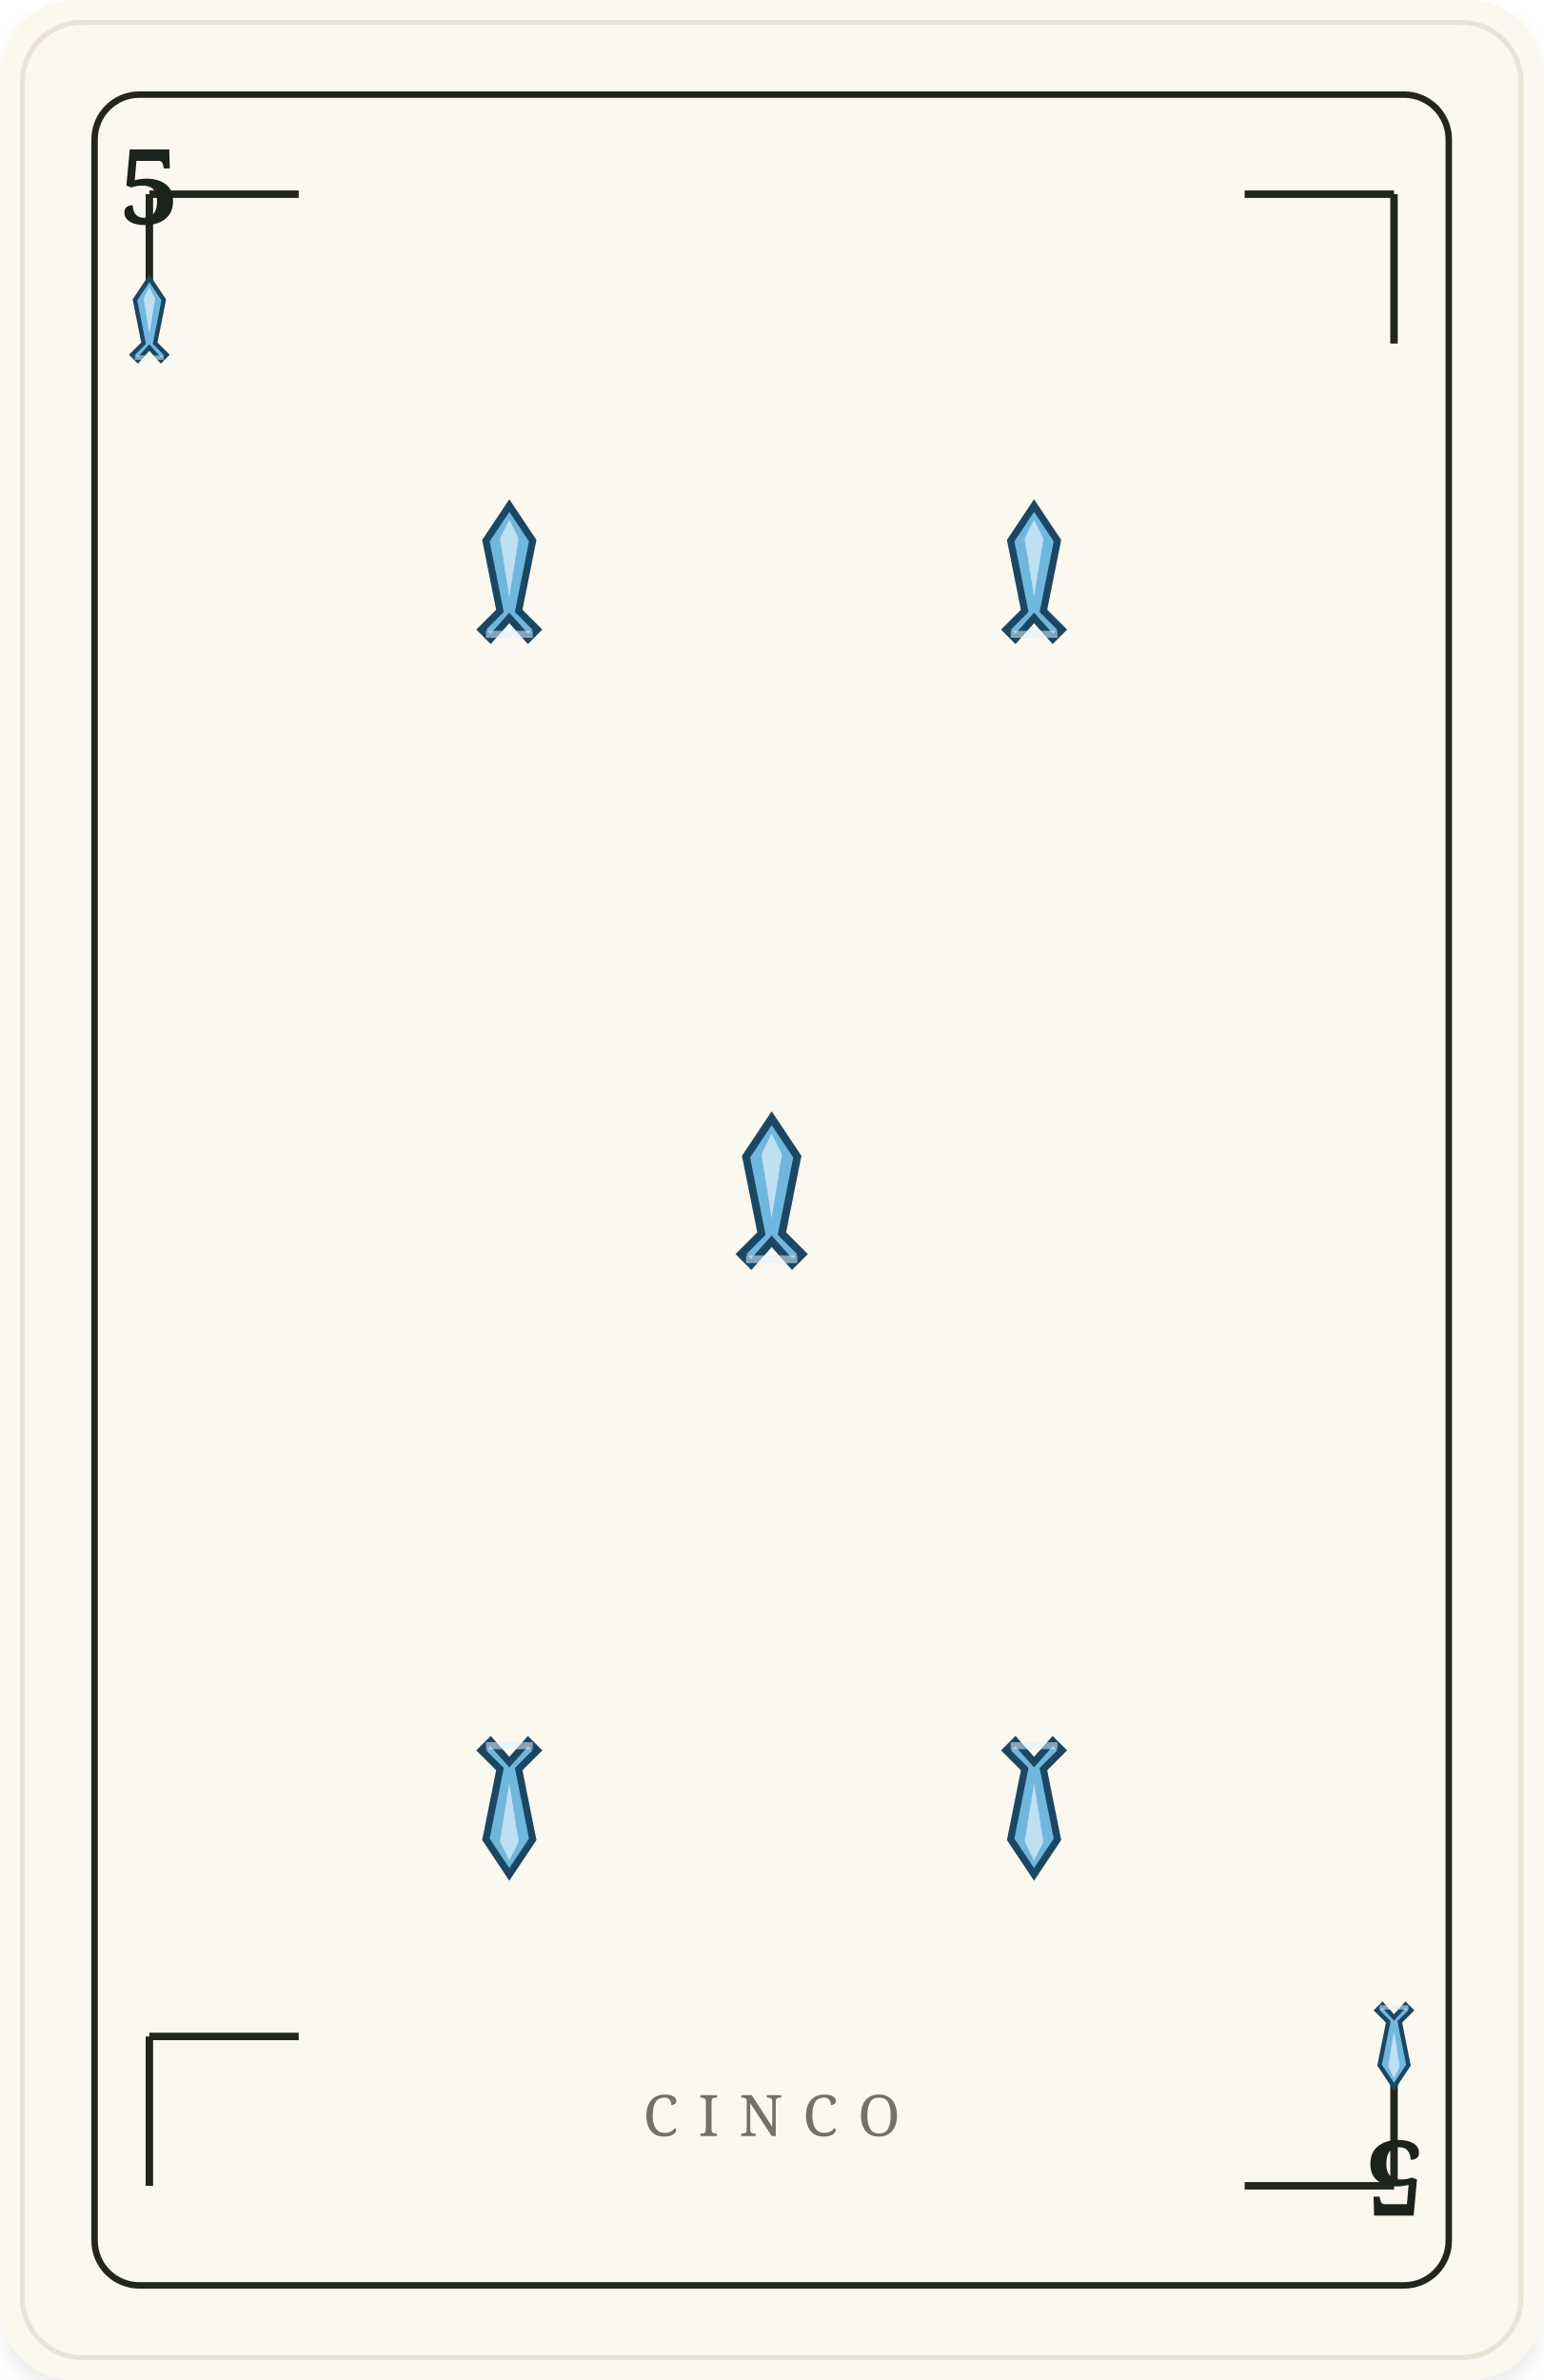
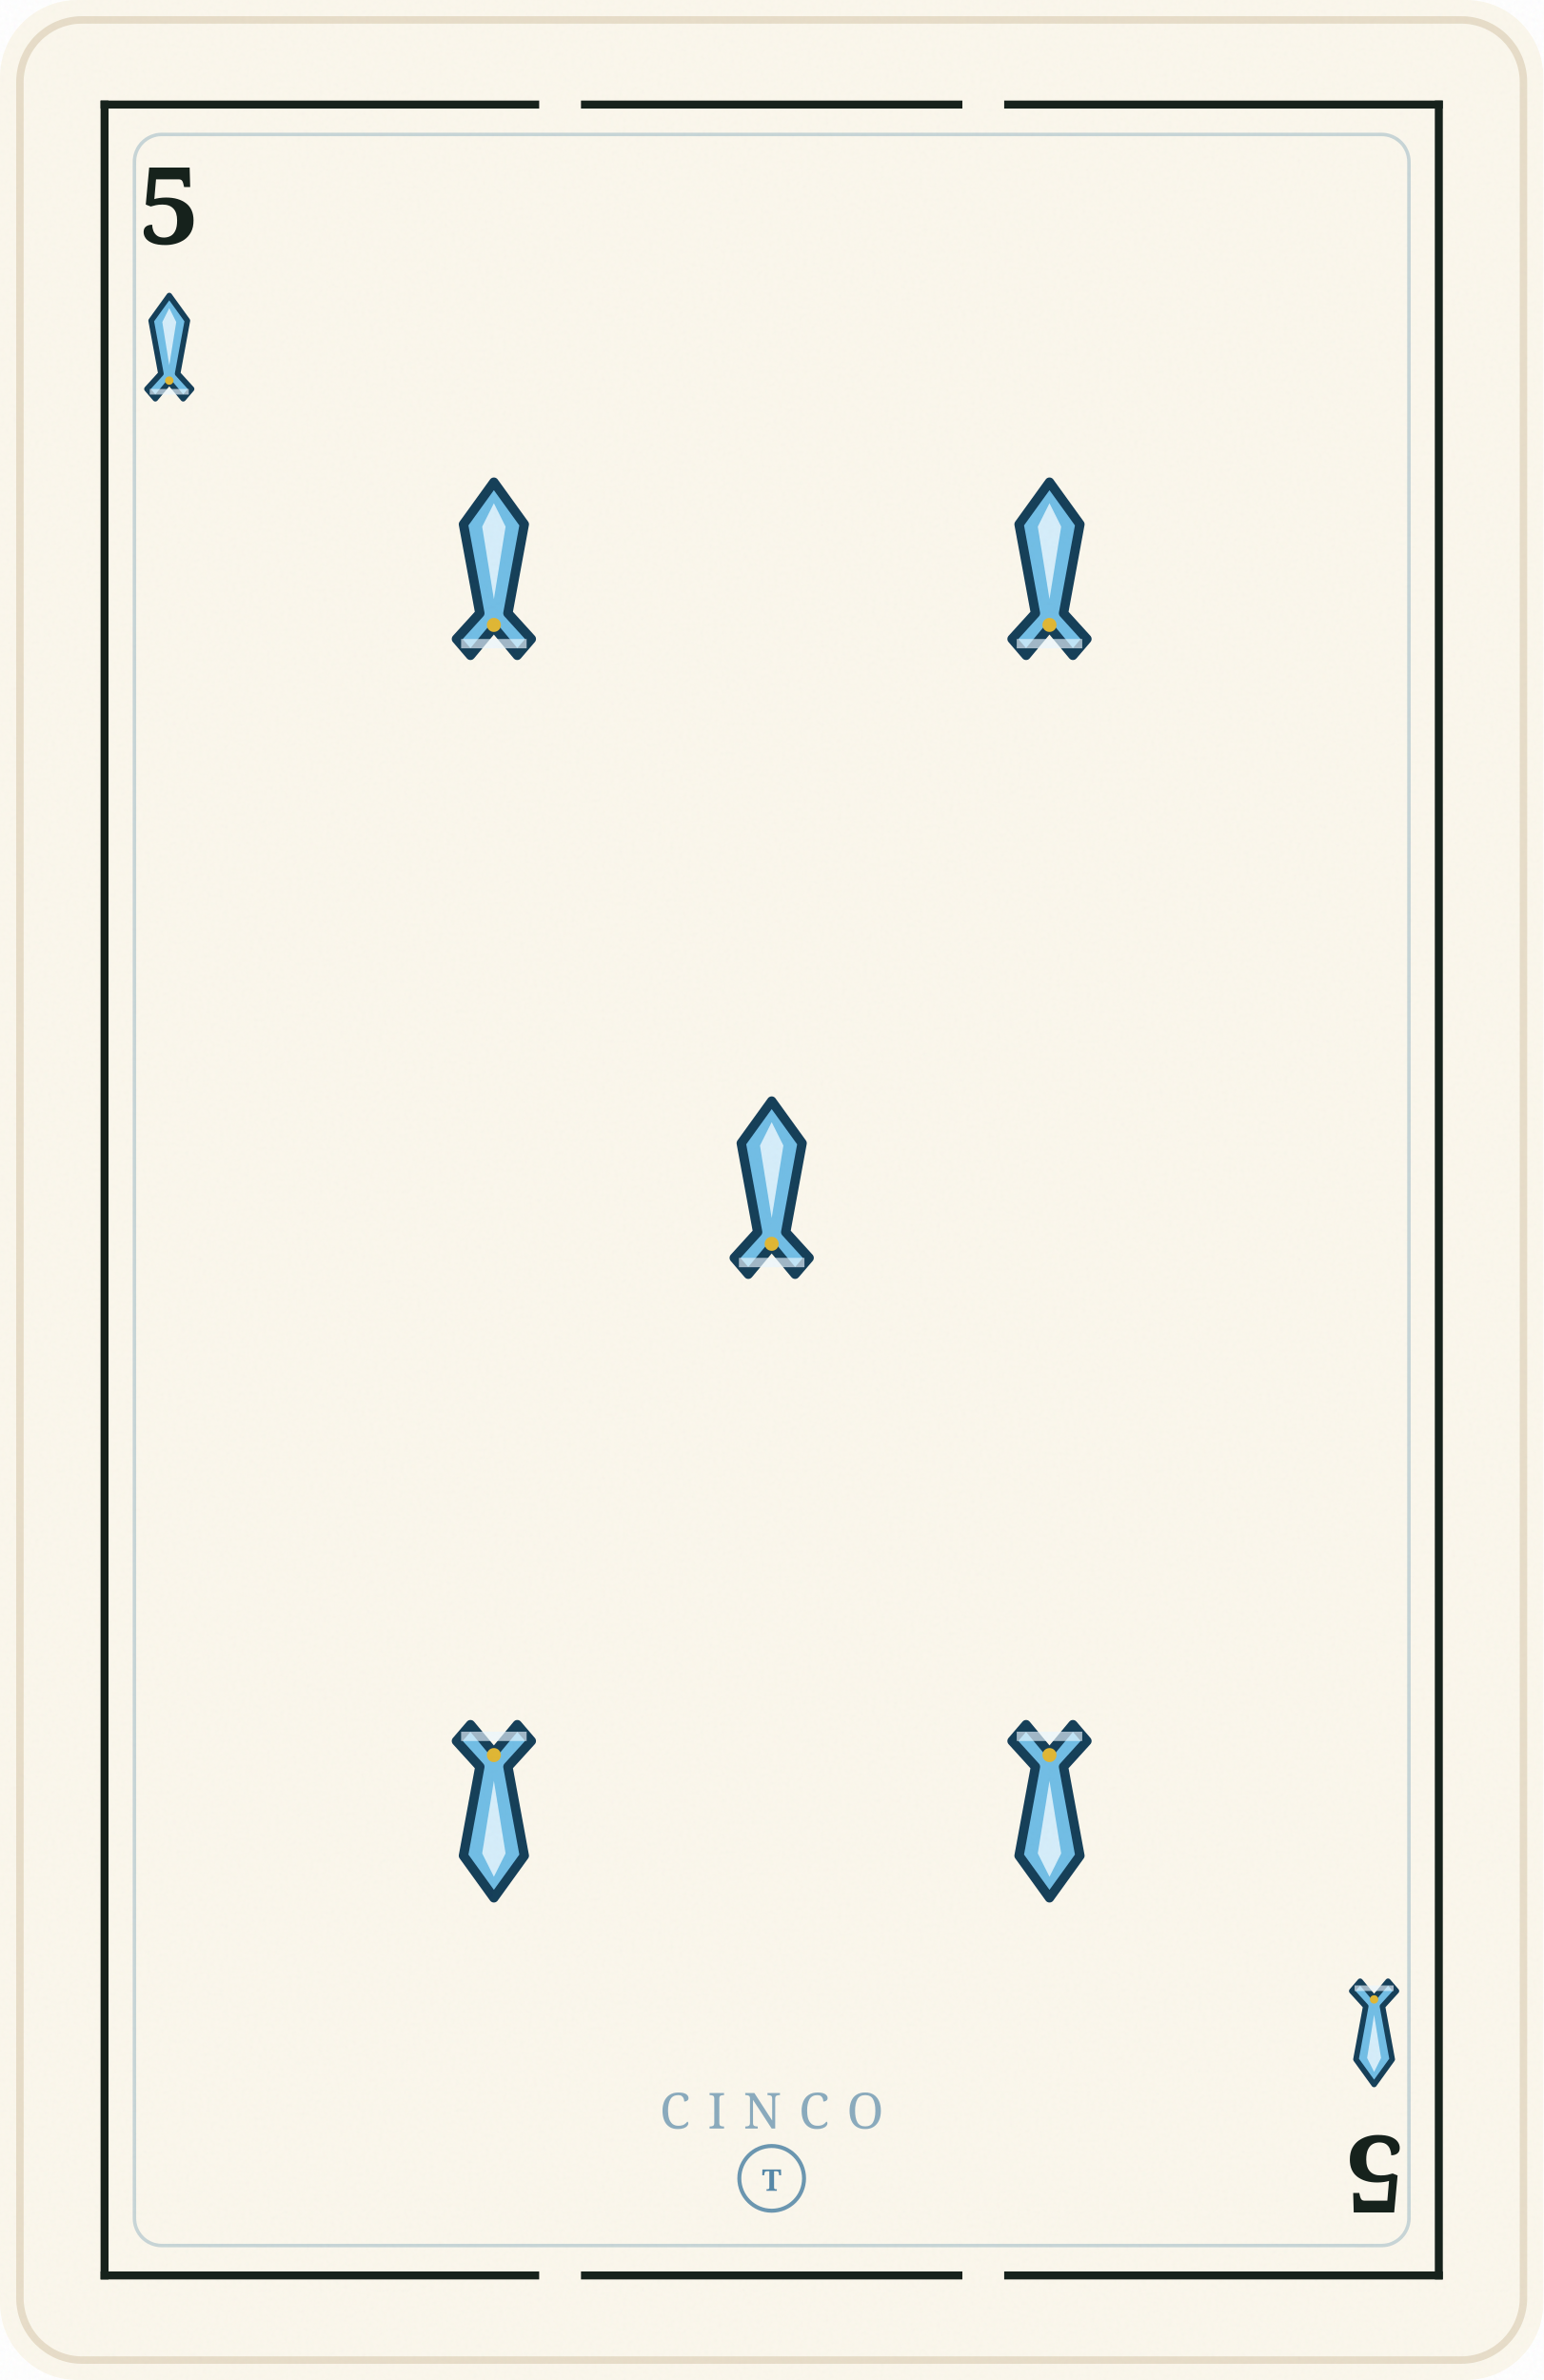
- <svg xmlns="http://www.w3.org/2000/svg" width="620" height="956" viewBox="0 0 620 956">
+ <svg xmlns="http://www.w3.org/2000/svg" width="620" height="956" viewBox="0 0 620 956" role="img" aria-label="Carta española de espadas">
  <defs>
-     <filter id="shadow" x="-20%" y="-20%" width="140%" height="140%">
-       <feDropShadow dx="0" dy="5" stdDeviation="4" flood-opacity=".08" />
+     <filter id="paper" x="-10%" y="-10%" width="120%" height="120%">
+       <feTurbulence type="fractalNoise" baseFrequency=".58" numOctaves="2" seed="9" result="noise" />
+       <feColorMatrix in="noise" type="matrix" values="1 0 0 0 0  0 1 0 0 0  0 0 1 0 0  0 0 0 .055 0" result="grain" />
+       <feBlend in="SourceGraphic" in2="grain" mode="multiply" />
    </filter>
-     <linearGradient id="oroFill" x1="0" x2="1">
-       <stop offset="0" stop-color="#f7db89" />
-       <stop offset="1" stop-color="#d19309" />
+     <filter id="inkShadow" x="-25%" y="-25%" width="150%" height="150%">
+       <feDropShadow dx="0" dy="3" stdDeviation="2.4" flood-color="#2A1E12" flood-opacity=".16" />
+     </filter>
+     <linearGradient id="gold" x1="0" y1="0" x2="1" y2="1">
+       <stop offset="0" stop-color="#FFE88B" />
+       <stop offset=".5" stop-color="#72BEE5" />
+       <stop offset="1" stop-color="#2F6E98" />
    </linearGradient>
+     <linearGradient id="robe" x1="0" y1="0" x2="0" y2="1">
+       <stop offset="0" stop-color="#D94B42" />
+       <stop offset="1" stop-color="#2F6E98" />
+     </linearGradient>
+     <pattern id="brocade" width="30" height="30" patternUnits="userSpaceOnUse">
+       <rect width="30" height="30" fill="#D94B42" />
+       <path d="M15 3L23 15L15 27L7 15Z" fill="none" stroke="#E0B736" stroke-width="2.3" opacity=".7" />
+       <circle cx="15" cy="15" r="2.4" fill="#DDF3FF" opacity=".82" />
+     </pattern>
+     <pattern id="capePattern" width="34" height="34" patternUnits="userSpaceOnUse">
+       <rect width="34" height="34" fill="#61A9D0" />
+       <path d="M0 17H34M17 0V34" stroke="#F7E6BA" stroke-width="1.6" opacity=".32" />
+     </pattern>
  </defs>
-   <g filter="url(#shadow)">
-     <rect width="620" height="956" rx="30" fill="#fbf8f0" />
-     <rect x="9" y="9" width="602" height="938" rx="24" fill="none" stroke="#ebe3d4" stroke-width="2" />
-     <rect x="38" y="38" width="544" height="880" rx="18" fill="none" stroke="#23251f" stroke-width="2.6" />
-     <path d="M60 78H120M60 78V138" stroke="#23251f" stroke-width="3" />
-     <path d="M500 78H560M560 78V138" stroke="#23251f" stroke-width="3" />
-     <path d="M60 818H120M60 818V878" stroke="#23251f" stroke-width="3" />
-     <path d="M500 878H560M560 818V878" stroke="#23251f" stroke-width="3" />
-     <g transform="translate(60 90)">
-       <text x="0" y="0" text-anchor="middle" font-family="Georgia,serif" font-size="42" font-weight="700" fill="#1d211b">5</text>
-       <g transform="translate(0 38) scale(.58)">
-         <path d="M0 -28L10 -13L4 17L12 25L8 29L0 20L-8 29L-12 25L-4 17L-10 -13Z" fill="#70b7dd" stroke="#1d4664" stroke-width="3" />
-         <path d="M0 -22L4 -14L0 11L-4 -14Z" fill="#def0fb" opacity=".72" />
-         <path d="M-10 27H10" stroke="#dff1fb" stroke-width="3" opacity=".55" />
+   <g filter="url(#paper)">
+     <rect width="620" height="956" rx="31" fill="#FBF7EC" />
+     <rect x="8" y="8" width="604" height="940" rx="25" fill="none" stroke="#E7DDC9" stroke-width="3" />
+     <g fill="none" stroke="#17211C" stroke-width="3.2" stroke-linecap="square">
+       <path d="M42 42H215.0 M235.0 42H385.0 M405.0 42H578" />
+       <path d="M42 914H215.0 M235.0 914H385.0 M405.0 914H578" />
+       <path d="M42 42V914M578 42V914" />
+     </g>
+     <rect x="54" y="54" width="512" height="848" rx="11" fill="none" stroke="#2F6E98" stroke-width="1.4" opacity=".25" />
+     <circle cx="310" cy="875" r="13" fill="#FBF7EC" stroke="#2F6E98" stroke-width="1.6" opacity=".7" />
+     <text x="310" y="880" text-anchor="middle" font-family="Georgia,serif" font-size="12" font-weight="700" fill="#2F6E98" opacity=".8">T</text>
+     <g transform="translate(68 98)">
+       <text x="0" y="0" text-anchor="middle" font-family="Georgia,serif" font-size="43" font-weight="700" fill="#17211C">5</text>
+       <g transform="translate(0 42) scale(.56)">
+         <g transform="scale(1.0)" stroke-linejoin="round">
+           <path d="M0 -38L13 -20L6 18L16 29L10 36L0 24L-10 36L-16 29L-6 18L-13 -20Z" fill="#72BEE5" stroke="#173F5A" stroke-width="4" />
+           <path d="M0 -29L5 -19L0 12L-5 -19Z" fill="#EAF8FF" opacity=".82" />
+           <path d="M-14 31H14" stroke="#EAF8FF" stroke-width="4" opacity=".66" />
+           <circle cy="23" r="3" fill="#E0B736" />
+         </g>
      </g>
    </g>
-     <g transform="translate(560 860) rotate(180 0 0)">
-       <text x="0" y="0" text-anchor="middle" font-family="Georgia,serif" font-size="42" font-weight="700" fill="#1d211b">5</text>
-       <g transform="translate(0 38) scale(.58)">
-         <path d="M0 -28L10 -13L4 17L12 25L8 29L0 20L-8 29L-12 25L-4 17L-10 -13Z" fill="#70b7dd" stroke="#1d4664" stroke-width="3" />
-         <path d="M0 -22L4 -14L0 11L-4 -14Z" fill="#def0fb" opacity=".72" />
-         <path d="M-10 27H10" stroke="#dff1fb" stroke-width="3" opacity=".55" />
+     <g transform="translate(552 858) rotate(180)">
+       <text x="0" y="0" text-anchor="middle" font-family="Georgia,serif" font-size="43" font-weight="700" fill="#17211C">5</text>
+       <g transform="translate(0 42) scale(.56)">
+         <g transform="scale(1.0)" stroke-linejoin="round">
+           <path d="M0 -38L13 -20L6 18L16 29L10 36L0 24L-10 36L-16 29L-6 18L-13 -20Z" fill="#72BEE5" stroke="#173F5A" stroke-width="4" />
+           <path d="M0 -29L5 -19L0 12L-5 -19Z" fill="#EAF8FF" opacity=".82" />
+           <path d="M-14 31H14" stroke="#EAF8FF" stroke-width="4" opacity=".66" />
+           <circle cy="23" r="3" fill="#E0B736" />
+         </g>
      </g>
    </g>
-     <g transform="translate(204.6 229.4) scale(0.94) rotate(0)">
-       <path d="M0 -28L10 -13L4 17L12 25L8 29L0 20L-8 29L-12 25L-4 17L-10 -13Z" fill="#70b7dd" stroke="#1d4664" stroke-width="3" />
-       <path d="M0 -22L4 -14L0 11L-4 -14Z" fill="#def0fb" opacity=".72" />
-       <path d="M-10 27H10" stroke="#dff1fb" stroke-width="3" opacity=".55" />
+     <g transform="translate(198.4 229.4) rotate(0)">
+       <g transform="scale(0.94)" stroke-linejoin="round">
+         <path d="M0 -38L13 -20L6 18L16 29L10 36L0 24L-10 36L-16 29L-6 18L-13 -20Z" fill="#72BEE5" stroke="#173F5A" stroke-width="4" />
+         <path d="M0 -29L5 -19L0 12L-5 -19Z" fill="#EAF8FF" opacity=".82" />
+         <path d="M-14 31H14" stroke="#EAF8FF" stroke-width="4" opacity=".66" />
+         <circle cy="23" r="3" fill="#E0B736" />
+       </g>
    </g>
-     <g transform="translate(415.4 229.4) scale(0.94) rotate(0)">
-       <path d="M0 -28L10 -13L4 17L12 25L8 29L0 20L-8 29L-12 25L-4 17L-10 -13Z" fill="#70b7dd" stroke="#1d4664" stroke-width="3" />
-       <path d="M0 -22L4 -14L0 11L-4 -14Z" fill="#def0fb" opacity=".72" />
-       <path d="M-10 27H10" stroke="#dff1fb" stroke-width="3" opacity=".55" />
+     <g transform="translate(421.6 229.4) rotate(0)">
+       <g transform="scale(0.94)" stroke-linejoin="round">
+         <path d="M0 -38L13 -20L6 18L16 29L10 36L0 24L-10 36L-16 29L-6 18L-13 -20Z" fill="#72BEE5" stroke="#173F5A" stroke-width="4" />
+         <path d="M0 -29L5 -19L0 12L-5 -19Z" fill="#EAF8FF" opacity=".82" />
+         <path d="M-14 31H14" stroke="#EAF8FF" stroke-width="4" opacity=".66" />
+         <circle cy="23" r="3" fill="#E0B736" />
+       </g>
    </g>
-     <g transform="translate(310.0 478.0) scale(1.03) rotate(0)">
-       <path d="M0 -28L10 -13L4 17L12 25L8 29L0 20L-8 29L-12 25L-4 17L-10 -13Z" fill="#70b7dd" stroke="#1d4664" stroke-width="3" />
-       <path d="M0 -22L4 -14L0 11L-4 -14Z" fill="#def0fb" opacity=".72" />
-       <path d="M-10 27H10" stroke="#dff1fb" stroke-width="3" opacity=".55" />
+     <g transform="translate(310.0 478.0) rotate(0)">
+       <g transform="scale(0.94)" stroke-linejoin="round">
+         <path d="M0 -38L13 -20L6 18L16 29L10 36L0 24L-10 36L-16 29L-6 18L-13 -20Z" fill="#72BEE5" stroke="#173F5A" stroke-width="4" />
+         <path d="M0 -29L5 -19L0 12L-5 -19Z" fill="#EAF8FF" opacity=".82" />
+         <path d="M-14 31H14" stroke="#EAF8FF" stroke-width="4" opacity=".66" />
+         <circle cy="23" r="3" fill="#E0B736" />
+       </g>
    </g>
-     <g transform="translate(204.6 726.6) scale(0.94) rotate(180)">
-       <path d="M0 -28L10 -13L4 17L12 25L8 29L0 20L-8 29L-12 25L-4 17L-10 -13Z" fill="#70b7dd" stroke="#1d4664" stroke-width="3" />
-       <path d="M0 -22L4 -14L0 11L-4 -14Z" fill="#def0fb" opacity=".72" />
-       <path d="M-10 27H10" stroke="#dff1fb" stroke-width="3" opacity=".55" />
+     <g transform="translate(198.4 726.6) rotate(180)">
+       <g transform="scale(0.94)" stroke-linejoin="round">
+         <path d="M0 -38L13 -20L6 18L16 29L10 36L0 24L-10 36L-16 29L-6 18L-13 -20Z" fill="#72BEE5" stroke="#173F5A" stroke-width="4" />
+         <path d="M0 -29L5 -19L0 12L-5 -19Z" fill="#EAF8FF" opacity=".82" />
+         <path d="M-14 31H14" stroke="#EAF8FF" stroke-width="4" opacity=".66" />
+         <circle cy="23" r="3" fill="#E0B736" />
+       </g>
    </g>
-     <g transform="translate(415.4 726.6) scale(0.94) rotate(180)">
-       <path d="M0 -28L10 -13L4 17L12 25L8 29L0 20L-8 29L-12 25L-4 17L-10 -13Z" fill="#70b7dd" stroke="#1d4664" stroke-width="3" />
-       <path d="M0 -22L4 -14L0 11L-4 -14Z" fill="#def0fb" opacity=".72" />
-       <path d="M-10 27H10" stroke="#dff1fb" stroke-width="3" opacity=".55" />
+     <g transform="translate(421.6 726.6) rotate(180)">
+       <g transform="scale(0.94)" stroke-linejoin="round">
+         <path d="M0 -38L13 -20L6 18L16 29L10 36L0 24L-10 36L-16 29L-6 18L-13 -20Z" fill="#72BEE5" stroke="#173F5A" stroke-width="4" />
+         <path d="M0 -29L5 -19L0 12L-5 -19Z" fill="#EAF8FF" opacity=".82" />
+         <path d="M-14 31H14" stroke="#EAF8FF" stroke-width="4" opacity=".66" />
+         <circle cy="23" r="3" fill="#E0B736" />
+       </g>
    </g>
-     <text x="310" y="858" text-anchor="middle" font-family="Georgia,serif" font-size="23" letter-spacing="8" fill="#5a5246" opacity=".82">CINCO</text>
+     <text x="310" y="855" text-anchor="middle" font-family="Georgia,serif" font-size="20" letter-spacing="7" fill="#2F6E98" opacity=".55">CINCO</text>
  </g>
</svg>
